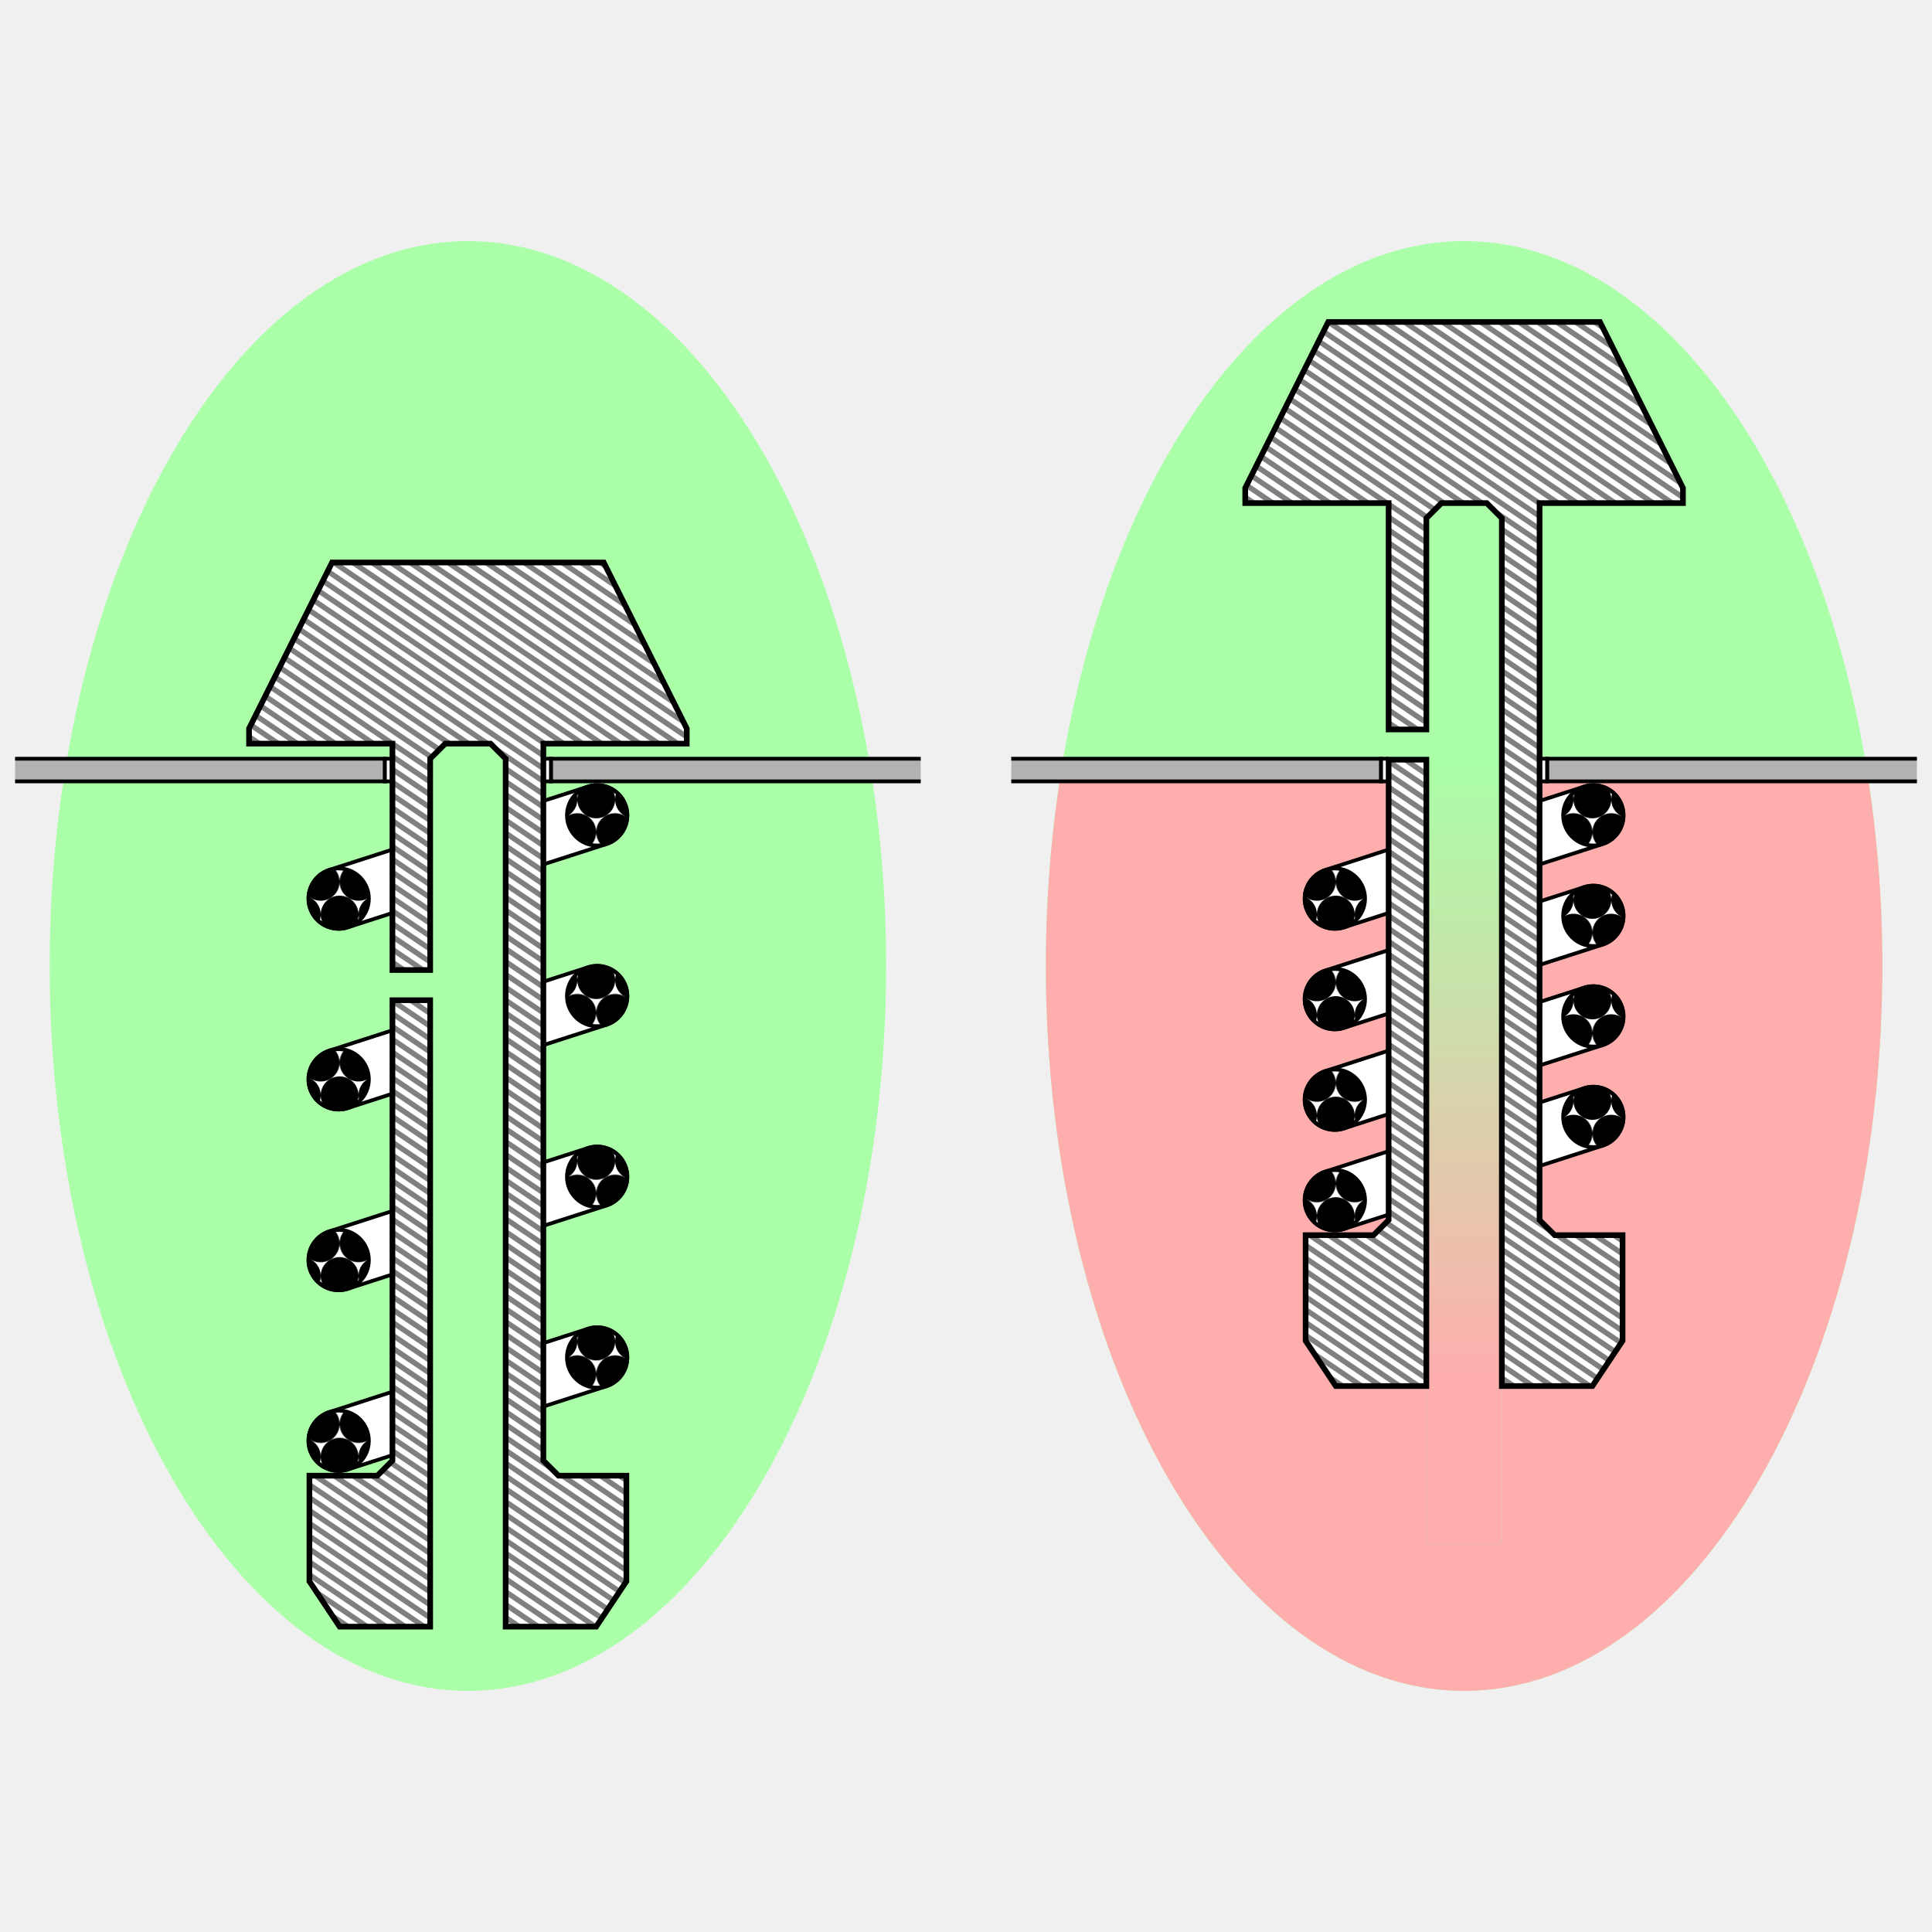
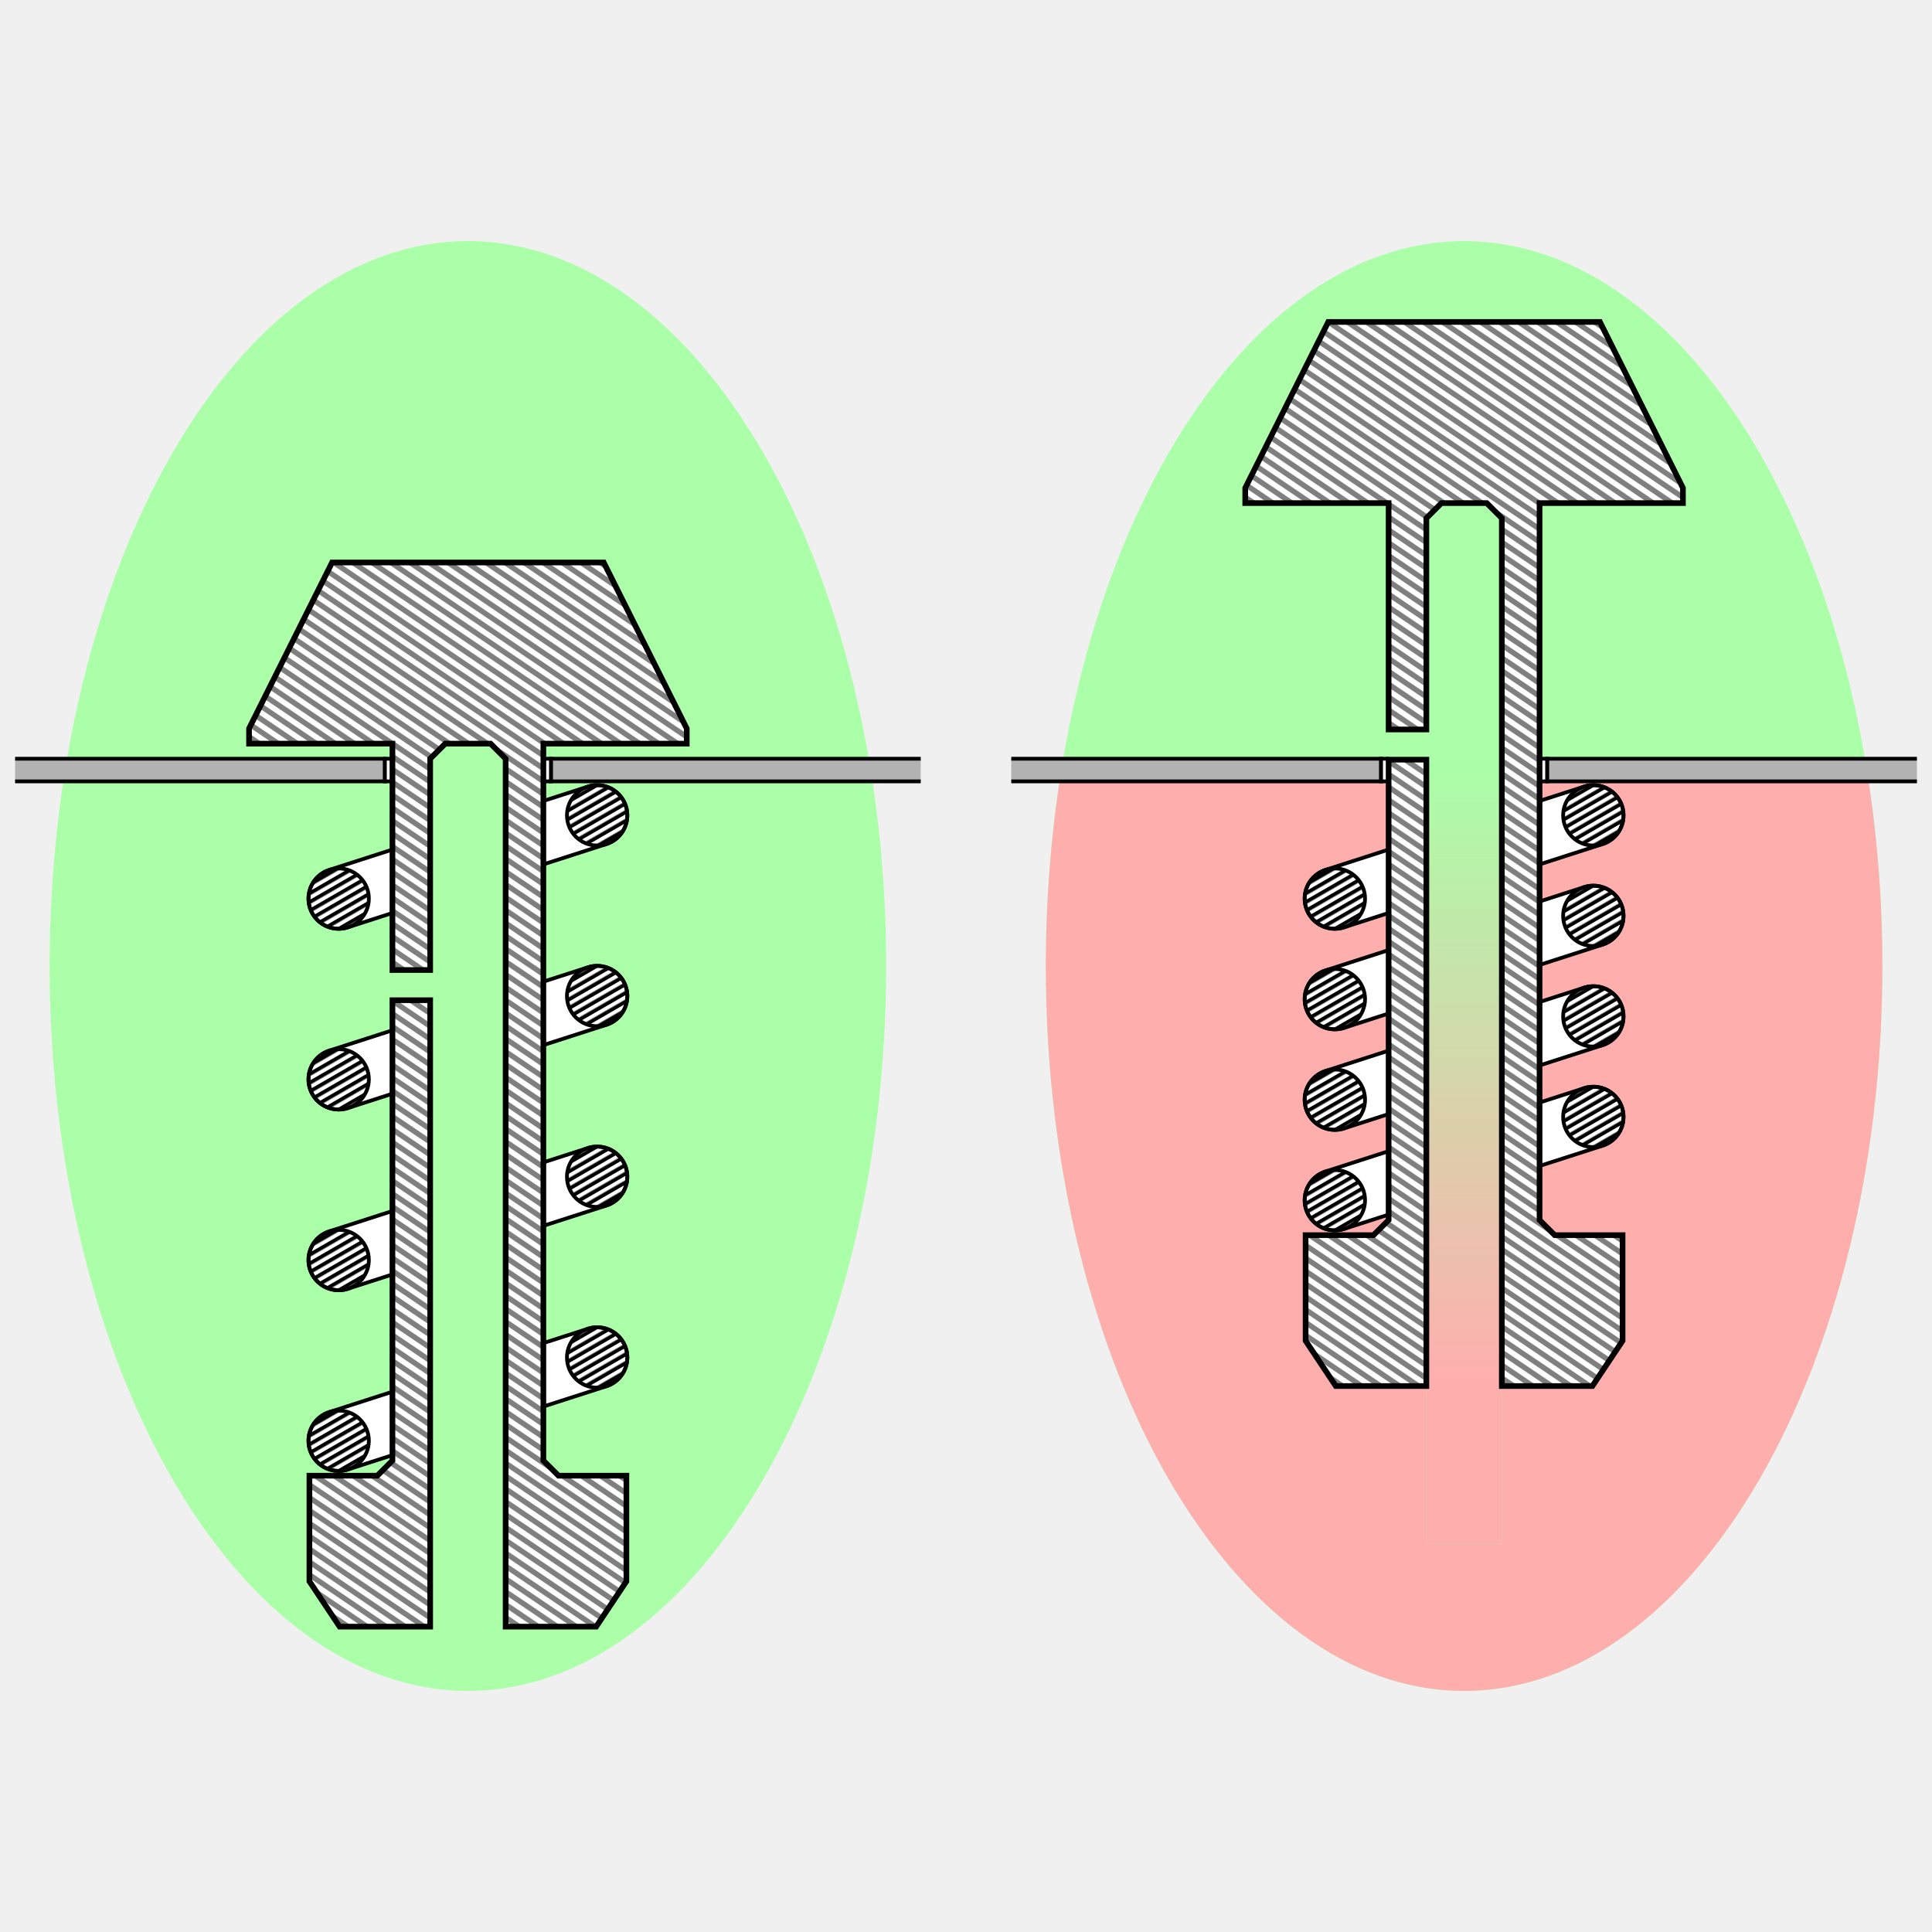
<svg xmlns="http://www.w3.org/2000/svg" xmlns:xlink="http://www.w3.org/1999/xlink" version="1.1" viewBox="0 0 512 512">
  <defs>
-     <pattern id="Packedcircles" width="1" height="1.732" patternTransform="translate(0) scale(10)" patternUnits="userSpaceOnUse">
-       <circle cy=".5" r=".5" />
-       <circle cx="1" cy=".5" r=".5" />
-       <circle cx=".5" cy="1.366" r=".5" />
-       <circle cx=".5" cy="-.366" r=".5" />
+     <pattern id="Strips1_1-8" width="2" height="1" patternTransform="rotate(60)" patternUnits="userSpaceOnUse">
+       <rect width="1" height="2" y="-0.5" />
    </pattern>
    <pattern id="pattern4885" patternTransform="matrix(-.79064 1.1693 21.741 14.7 232.62 13.961)" xlink:href="#Strips1_1" />
    <pattern id="Strips1_1" width="2" height="1" patternTransform="translate(0) scale(10)" patternUnits="userSpaceOnUse">
-       <rect y="-.5" width="1" height="2" />
+       <rect width="1" height="2" y="-0.5" />
    </pattern>
    <linearGradient id="linearGradient102224" x1="700" x2="700" y1="268" y2="427.62" gradientTransform="matrix(1 0 0 1.04 -312 -77.646)" gradientUnits="userSpaceOnUse">
      <stop stop-color="#ffaeae" stop-opacity="0" offset="0" />
      <stop stop-color="#ffaeae" offset="1" />
    </linearGradient>
  </defs>
-   <ellipse cx="124" cy="256" rx="110.84" ry="192.1" fill="#aaffa8" />
+   <ellipse fill="#aaffa8" cx="124" cy="256" rx="110.84" ry="192.1" />
  <g stroke="#000" stroke-width="1px">
-     <path d="m4 207.07h98v-6h-98" fill="#b2b2b2" />
-     <path d="m244 207.07h-98v-6h98" fill="#b2b2b2" />
-     <path d="m104 201.07h-2v6h2" fill="#fff" />
-     <path d="m144 201.07h2v6h-2" fill="#fff" />
+     <path fill="#b2b2b2" d="m4 207.07h98v-6h-98" />
+     <path fill="#b2b2b2" d="m244 207.07h-98v-6h98" />
+     <path fill="#fff" d="m104 201.07h-2v6h2" />
+     <path fill="#fff" d="m144 201.07h2v6h-2" />
  </g>
-   <g id="aaaaaaaaaaa" transform="translate(0 -4.8919e-5)" stroke="#000">
-     <path d="m104 368.82-16.703 5.381c-2.72 0.877-4.766 3.138-5.368 5.932-0.601 2.795 0.334 5.697 2.453 7.615s5.101 2.559 7.821 1.682l11.797-3.8z" fill="#fff" style="font-variation-settings:normal" />
-     <circle cx="89.75" cy="381.82" r="8" fill="url(#Packedcircles)" style="font-variation-settings:normal" />
+   <g id="aaaaaaaaaaa" stroke="#000" transform="translate(0 -4.8919e-5)">
+     <path fill="#fff" d="m104 368.82-16.703 5.381c-2.72 0.877-4.766 3.138-5.368 5.932-0.601 2.795 0.334 5.697 2.453 7.615s5.101 2.559 7.821 1.682l11.797-3.8z" style="font-variation-settings:normal" />
+     <circle fill="url(#Strips1_1-8)" r="8" cx="89.75" cy="381.82" style="font-variation-settings:normal" />
  </g>
-   <ellipse cx="388" cy="256" rx="110.84" ry="192.1" fill="#aaffa8" />
-   <path d="m281.79 201.07a110.84 192.1 0 0 0-4.629 54.926 110.84 192.1 0 0 0 110.84 192.1 110.84 192.1 0 0 0 110.84-192.1 110.84 192.1 0 0 0-4.629-54.926h-96.213v208h-20v-208z" fill="#ffaeae" />
+   <ellipse fill="#aaffa8" cx="388" cy="256" rx="110.84" ry="192.1" />
+   <path fill="#ffaeae" d="m281.79 201.07a110.84 192.1 0 0 0-4.629 54.926 110.84 192.1 0 0 0 110.84 192.1 110.84 192.1 0 0 0 110.84-192.1 110.84 192.1 0 0 0-4.629-54.926h-96.213v208h-20v-208z" />
  <g stroke="#000" stroke-width="1px">
-     <path d="m268 207.07h98v-6h-98" fill="#b2b2b2" />
-     <path d="m508 207.07h-98v-6h98" fill="#b2b2b2" />
-     <path d="m368 201.07h-2v6h2" fill="#fff" />
-     <path d="m408 201.07h2v6h-2" fill="#fff" />
+     <path fill="#b2b2b2" d="m268 207.07h98v-6h-98" />
+     <path fill="#b2b2b2" d="m508 207.07h-98v-6h98" />
+     <path fill="#fff" d="m368 201.07h-2v6h2" />
+     <path fill="#fff" d="m408 201.07h2v6h-2" />
  </g>
-   <path d="m378 201.07h20v208h-20z" fill="url(#linearGradient102224)" />
-   <use transform="rotate(180 126 38.908)" x="-260" y="-600" width="100%" height="100%" xlink:href="#aaaaaaaaaaa" />
-   <use transform="rotate(180 126 25.587)" x="-260" y="-600" width="100%" height="100%" xlink:href="#aaaaaaaaaaa" />
-   <use transform="rotate(180 126 12.266)" x="-260" y="-600" width="100%" height="100%" xlink:href="#aaaaaaaaaaa" />
-   <use transform="rotate(180 -6.0001 70.784)" x="-260" y="-600" width="100%" height="100%" xlink:href="#aaaaaaaaaaa" />
-   <use transform="rotate(180 -6 46.838)" x="-260" y="-600" width="100%" height="100%" xlink:href="#aaaaaaaaaaa" />
-   <use transform="rotate(180 126 -1.055)" x="-260" y="-600" width="100%" height="100%" xlink:href="#aaaaaaaaaaa" />
-   <use transform="rotate(180 -6 22.891)" x="-260" y="-600" width="100%" height="100%" xlink:href="#aaaaaaaaaaa" />
-   <use transform="rotate(180 -6 -1.055)" x="-260" y="-600" width="100%" height="100%" xlink:href="#aaaaaaaaaaa" />
-   <use transform="translate(64 -63.75)" x="200" width="100%" height="100%" xlink:href="#aaaaaaaaaaa" />
-   <use transform="translate(64 -117.04)" x="200" width="100%" height="100%" xlink:href="#aaaaaaaaaaa" />
-   <use transform="translate(-200 -47.893)" x="200" width="100%" height="100%" xlink:href="#aaaaaaaaaaa" />
-   <use transform="translate(64 -90.393)" x="200" width="100%" height="100%" xlink:href="#aaaaaaaaaaa" />
-   <use transform="translate(-200 -95.785)" x="200" width="100%" height="100%" xlink:href="#aaaaaaaaaaa" />
-   <use transform="translate(-200 -143.68)" x="200" width="100%" height="100%" xlink:href="#aaaaaaaaaaa" />
-   <use transform="translate(64 -143.68)" x="200" width="100%" height="100%" xlink:href="#aaaaaaaaaaa" />
-   <path d="m352 85.32-22 44v4h38v60h10v-56l4-4h12l4 4v230h24l8-12v-28h-18l-4-4v-190h38v-4l-22-44zm16 116v122l-4 4h-18v28l8 12h24v-166z" fill="#fff" stroke="#000" stroke-width="1.5" />
-   <path d="m352 85.32-22 44v4h38v60h10v-56l4-4h12l4 4v230h24l8-12v-28h-18l-4-4v-190h38v-4l-22-44zm16 116v122l-4 4h-18v28l8 12h24v-166z" fill="url(#pattern4885)" opacity=".5" />
-   <path d="m88 149.07-22 44v4h38v60h10v-56l4-4h12l4 4v230h24l8-12v-28h-18l-4-4v-190h38v-4l-22-44zm16 116v122l-4 4h-18v28l8 12h24v-166z" fill="#fff" stroke="#000" stroke-width="1.5" />
-   <path d="m88 149.07-22 44v4h38v60h10v-56l4-4h12l4 4v230h24l8-12v-28h-18l-4-4v-190h38v-4l-22-44zm16 116v122l-4 4h-18v28l8 12h24v-166z" fill="url(#pattern4885)" opacity=".5" />
+   <path fill="url(#linearGradient102224)" d="m378 201.07h20v208h-20z" />
+   <use width="100%" height="100%" x="-260" y="-600" transform="rotate(180 126 38.908)" xlink:href="#aaaaaaaaaaa" />
+   <use width="100%" height="100%" x="-260" y="-600" transform="rotate(180 126 25.587)" xlink:href="#aaaaaaaaaaa" />
+   <use width="100%" height="100%" x="-260" y="-600" transform="rotate(180 126 12.266)" xlink:href="#aaaaaaaaaaa" />
+   <use width="100%" height="100%" x="-260" y="-600" transform="rotate(180 -6.0001 70.784)" xlink:href="#aaaaaaaaaaa" />
+   <use width="100%" height="100%" x="-260" y="-600" transform="rotate(180 -6 46.838)" xlink:href="#aaaaaaaaaaa" />
+   <use width="100%" height="100%" x="-260" y="-600" transform="rotate(180 126 -1.055)" xlink:href="#aaaaaaaaaaa" />
+   <use width="100%" height="100%" x="-260" y="-600" transform="rotate(180 -6 22.891)" xlink:href="#aaaaaaaaaaa" />
+   <use width="100%" height="100%" x="-260" y="-600" transform="rotate(180 -6 -1.055)" xlink:href="#aaaaaaaaaaa" />
+   <use width="100%" height="100%" x="200" transform="translate(64 -63.75)" xlink:href="#aaaaaaaaaaa" />
+   <use width="100%" height="100%" x="200" transform="translate(64 -117.04)" xlink:href="#aaaaaaaaaaa" />
+   <use width="100%" height="100%" x="200" transform="translate(-200 -47.893)" xlink:href="#aaaaaaaaaaa" />
+   <use width="100%" height="100%" x="200" transform="translate(64 -90.393)" xlink:href="#aaaaaaaaaaa" />
+   <use width="100%" height="100%" x="200" transform="translate(-200 -95.785)" xlink:href="#aaaaaaaaaaa" />
+   <use width="100%" height="100%" x="200" transform="translate(-200 -143.68)" xlink:href="#aaaaaaaaaaa" />
+   <use width="100%" height="100%" x="200" transform="translate(64 -143.68)" xlink:href="#aaaaaaaaaaa" />
+   <path fill="#fff" stroke="#000" stroke-width="1.5" d="m352 85.32-22 44v4h38v60h10v-56l4-4h12l4 4v230h24l8-12v-28h-18l-4-4v-190h38v-4l-22-44zm16 116v122l-4 4h-18v28l8 12h24v-166z" />
+   <path fill="#fff" stroke="#000" stroke-width="1.5" d="m88 149.07-22 44v4h38v60h10v-56l4-4h12l4 4v230h24l8-12v-28h-18l-4-4v-190h38v-4l-22-44zm16 116v122l-4 4h-18v28l8 12h24v-166z" />
+   <path fill="url(#pattern4885)" opacity=".5" d="m352 85.32-22 44v4h38v60h10v-56l4-4h12l4 4v230h24l8-12v-28h-18l-4-4v-190h38v-4l-22-44zm16 116v122l-4 4h-18v28l8 12h24v-166z" />
+   <path fill="url(#pattern4885)" opacity=".5" d="m88 149.07-22 44v4h38v60h10v-56l4-4h12l4 4v230h24l8-12v-28h-18l-4-4v-190h38v-4l-22-44zm16 116v122l-4 4h-18v28l8 12h24v-166z" />
</svg>
